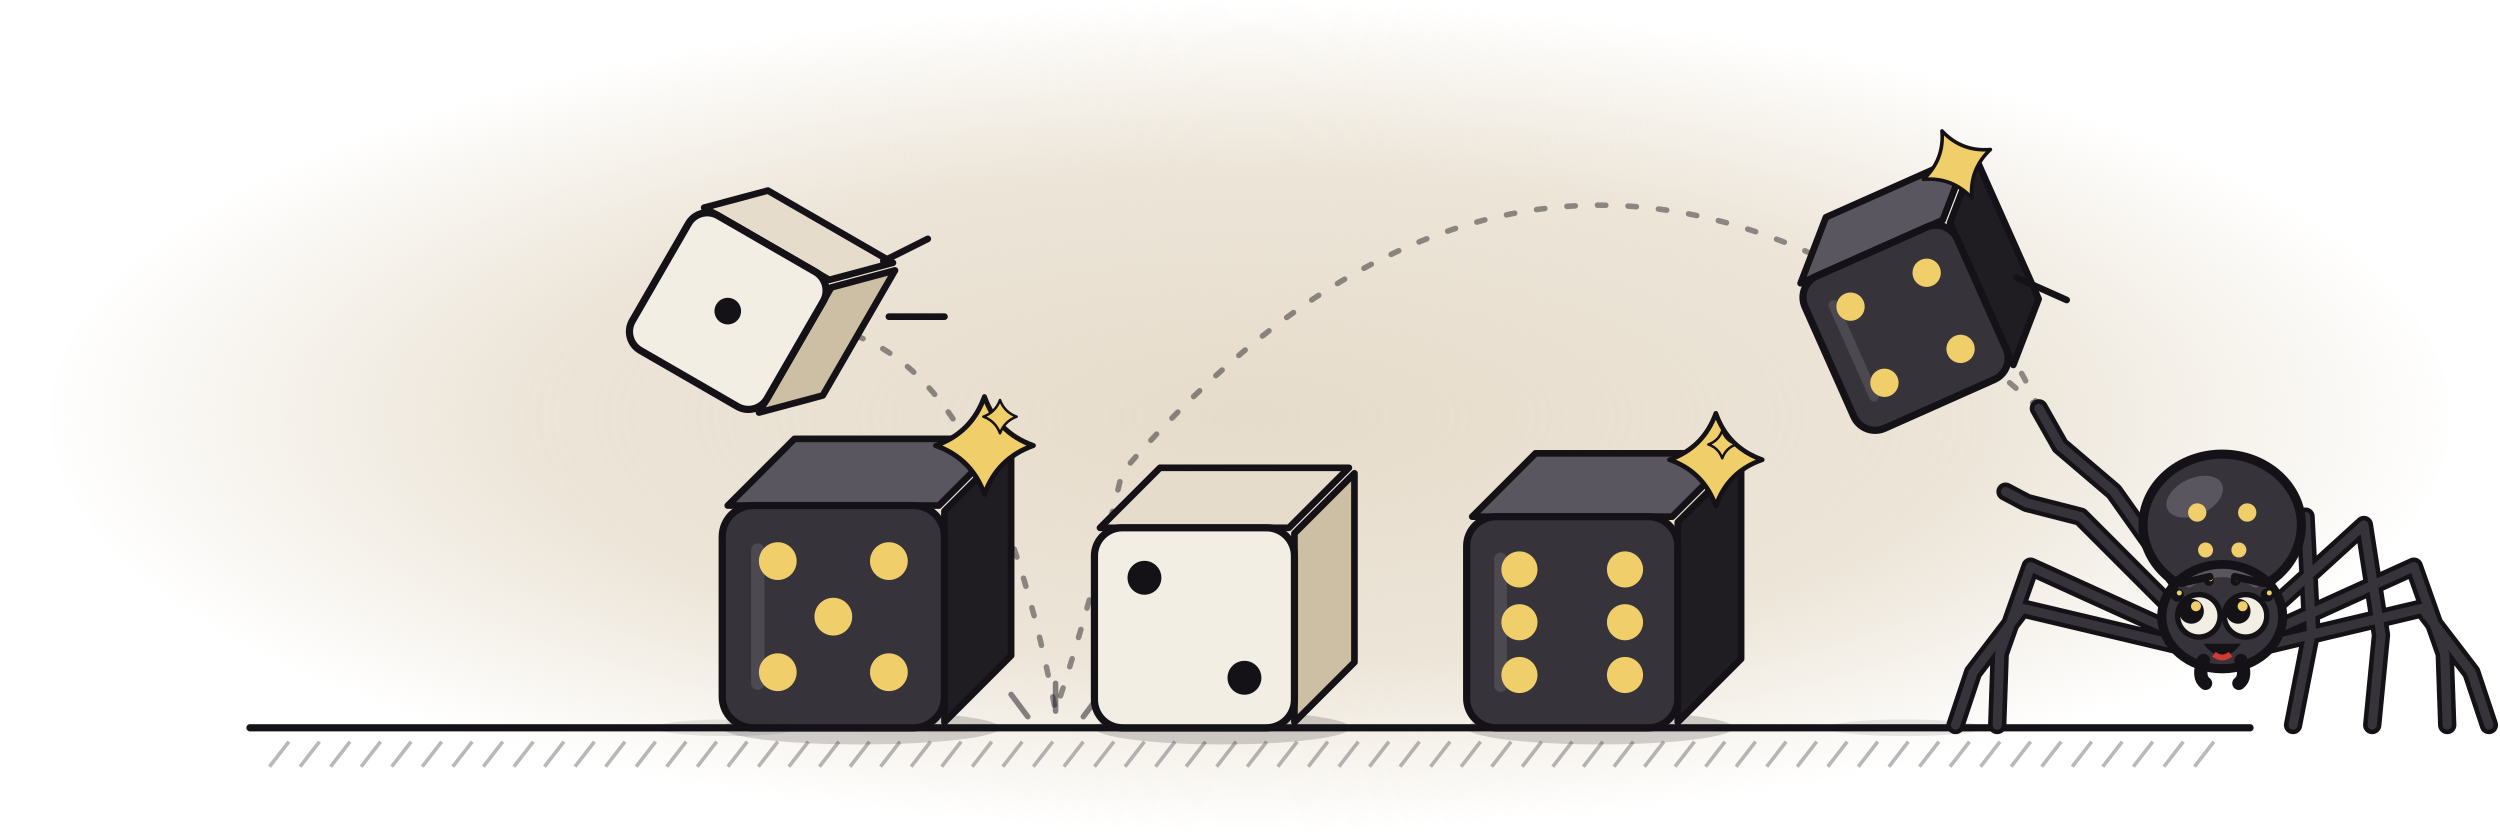
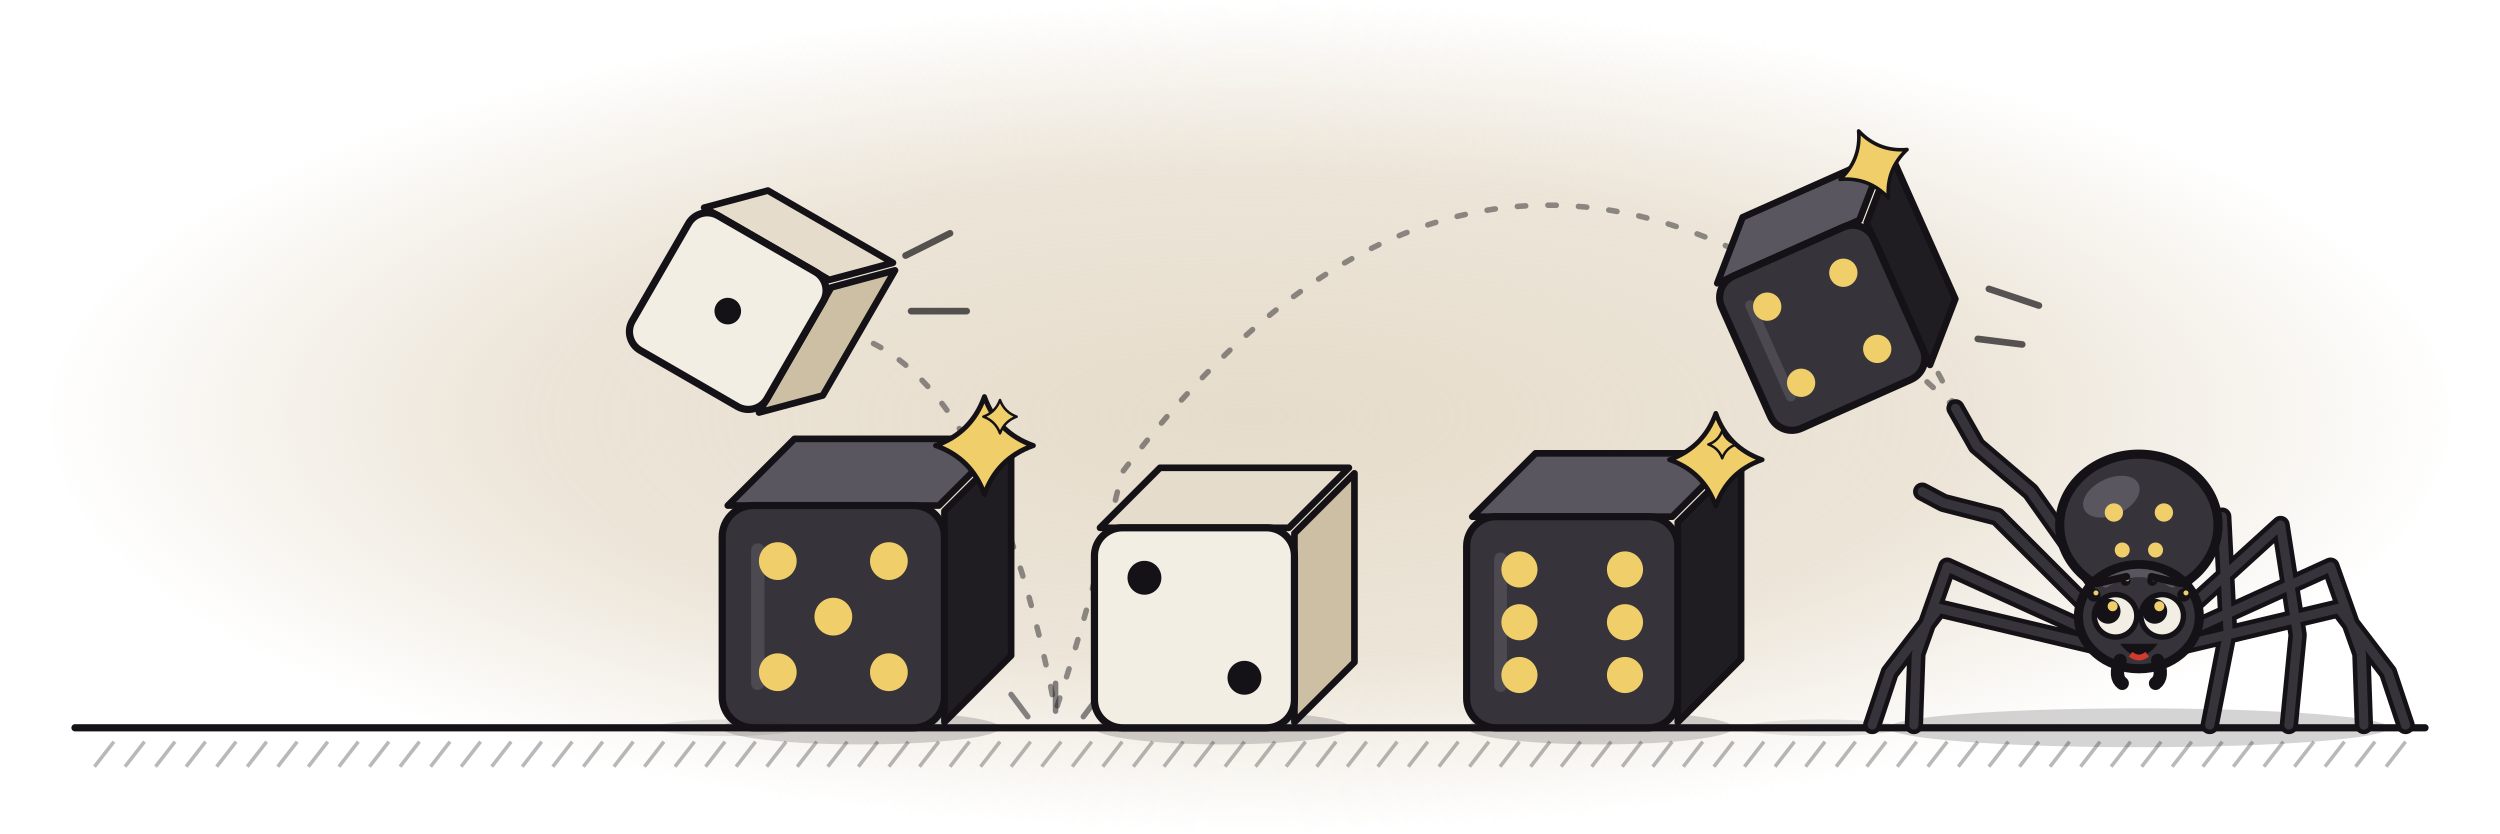
<svg xmlns="http://www.w3.org/2000/svg" viewBox="0 0 900 300" role="img" aria-label="Six-sided dice tumbling, the fours, fives and sixes glinting">
  <defs>
    <radialGradient id="cd-glow" cx="50%" cy="50%" r="50%">
      <stop offset="0" stop-color="#e6dccb" />
      <stop offset=".6" stop-color="#e6dccb" stop-opacity=".75" />
      <stop offset="1" stop-color="#e6dccb" stop-opacity="0" />
    </radialGradient>
  </defs>
  <ellipse cx="450" cy="150" rx="432" ry="150" fill="url(#cd-glow)" />
-   <path d="M90 262H810" stroke="#141216" stroke-width="2.6" stroke-linecap="round" />
-   <path d="M104 267l-7 9M115 267l-7 9M126 267l-7 9M137 267l-7 9M148 267l-7 9M159 267l-7 9M170 267l-7 9M181 267l-7 9M192 267l-7 9M203 267l-7 9M214 267l-7 9M225 267l-7 9M236 267l-7 9M247 267l-7 9M258 267l-7 9M269 267l-7 9M280 267l-7 9M291 267l-7 9M302 267l-7 9M313 267l-7 9M324 267l-7 9M335 267l-7 9M346 267l-7 9M357 267l-7 9M368 267l-7 9M379 267l-7 9M390 267l-7 9M401 267l-7 9M412 267l-7 9M423 267l-7 9M434 267l-7 9M445 267l-7 9M456 267l-7 9M467 267l-7 9M478 267l-7 9M489 267l-7 9M500 267l-7 9M511 267l-7 9M522 267l-7 9M533 267l-7 9M544 267l-7 9M555 267l-7 9M566 267l-7 9M577 267l-7 9M588 267l-7 9M599 267l-7 9M610 267l-7 9M621 267l-7 9M632 267l-7 9M643 267l-7 9M654 267l-7 9M665 267l-7 9M676 267l-7 9M687 267l-7 9M698 267l-7 9M709 267l-7 9M720 267l-7 9M731 267l-7 9M742 267l-7 9M753 267l-7 9M764 267l-7 9M775 267l-7 9M786 267l-7 9M797 267l-7 9" stroke="#141216" stroke-width="1.3" opacity=".3" />
-   <path d="M734 147Q712 98 690 112" stroke="#141216" stroke-width="2" fill="none" stroke-linecap="round" stroke-linejoin="round" stroke-dasharray="3 8" opacity=".45" />
-   <path d="M734 147Q560 -10 404 170Q392 220 380 256Q352 110 282 118" stroke="#141216" stroke-width="2" fill="none" stroke-linecap="round" stroke-linejoin="round" stroke-dasharray="3 8" opacity=".45" />
+   <path d="M27 262H873" stroke="#141216" stroke-width="2.6" stroke-linecap="round" />
+   <path d="M41 267l-7 9M52 267l-7 9M63 267l-7 9M74 267l-7 9M85 267l-7 9M96 267l-7 9M107 267l-7 9M118 267l-7 9M129 267l-7 9M140 267l-7 9M151 267l-7 9M162 267l-7 9M173 267l-7 9M184 267l-7 9M195 267l-7 9M206 267l-7 9M217 267l-7 9M228 267l-7 9M239 267l-7 9M250 267l-7 9M261 267l-7 9M272 267l-7 9M283 267l-7 9M294 267l-7 9M305 267l-7 9M316 267l-7 9M327 267l-7 9M338 267l-7 9M349 267l-7 9M360 267l-7 9M371 267l-7 9M382 267l-7 9M393 267l-7 9M404 267l-7 9M415 267l-7 9M426 267l-7 9M437 267l-7 9M448 267l-7 9M459 267l-7 9M470 267l-7 9M481 267l-7 9M492 267l-7 9M503 267l-7 9M514 267l-7 9M525 267l-7 9M536 267l-7 9M547 267l-7 9M558 267l-7 9M569 267l-7 9M580 267l-7 9M591 267l-7 9M602 267l-7 9M613 267l-7 9M624 267l-7 9M635 267l-7 9M646 267l-7 9M657 267l-7 9M668 267l-7 9M679 267l-7 9M690 267l-7 9M701 267l-7 9M712 267l-7 9M723 267l-7 9M734 267l-7 9M745 267l-7 9M756 267l-7 9M767 267l-7 9M778 267l-7 9M789 267l-7 9M800 267l-7 9M811 267l-7 9M822 267l-7 9M833 267l-7 9M844 267l-7 9M855 267l-7 9M866 267l-7 9" stroke="#141216" stroke-width="1.3" opacity=".3" />
+   <path d="M704 147Q682 98 660 112" stroke="#141216" stroke-width="2" fill="none" stroke-linecap="round" stroke-linejoin="round" stroke-dasharray="3 8" opacity=".45" />
+   <path d="M704 147Q540 -10 404 170Q392 220 380 256Q352 110 282 118" stroke="#141216" stroke-width="2" fill="none" stroke-linecap="round" stroke-linejoin="round" stroke-dasharray="3 8" opacity=".45" />
  <path d="M370 258l-6 -8M380 256v-10M390 258l6 -8" stroke="#141216" stroke-width="2" fill="none" stroke-linecap="round" stroke-linejoin="round" opacity=".5" />
  <ellipse cx="310" cy="262" rx="50" ry="6" fill="#141216" opacity="0.18" />
  <ellipse cx="440" cy="262" rx="46" ry="6" fill="#141216" opacity="0.18" />
  <ellipse cx="576" cy="262" rx="48" ry="6" fill="#141216" opacity="0.18" />
  <g transform="translate(300 222) rotate(0)">
    <path d="M-38 -40L-14 -64H62L38 -40z" fill="#5a5660" stroke="#141216" stroke-width="2.4" stroke-linejoin="round" />
    <path d="M40 -38L64 -62V14L40 38z" fill="#1f1d22" stroke="#141216" stroke-width="2.4" stroke-linejoin="round" />
    <rect x="-40" y="-40" width="80" height="80" rx="11.2" fill="#36343a" stroke="#141216" stroke-width="2.6" />
    <path d="M-27.2 24V-24" stroke="#5a5660" stroke-width="4.8" stroke-linecap="round" opacity=".6" />
    <circle cx="-20" cy="-20" r="6.8" fill="#f0cf6b" />
    <circle cx="20" cy="-20" r="6.8" fill="#f0cf6b" />
    <circle cx="0" cy="0" r="6.8" fill="#f0cf6b" />
    <circle cx="-20" cy="20" r="6.8" fill="#f0cf6b" />
    <circle cx="20" cy="20" r="6.8" fill="#f0cf6b" />
    <path d="M54.4 -79.2Q59 -66.2 72 -61.6Q59 -57 54.4 -44Q49.8 -57 36.8 -61.6Q49.8 -66.2 54.4 -79.2z" fill="#f0cf6b" stroke="#141216" stroke-width="1.8" stroke-linejoin="round" />
  </g>
  <g transform="translate(430 226) rotate(0)">
    <path d="M-34 -36L-12.4 -57.6H55.6L34 -36z" fill="#e6dccb" stroke="#141216" stroke-width="2.4" stroke-linejoin="round" />
    <path d="M36 -34L57.6 -55.6V12.4L36 34z" fill="#cdbfa4" stroke="#141216" stroke-width="2.4" stroke-linejoin="round" />
    <rect x="-36" y="-36" width="72" height="72" rx="10.1" fill="#f3eee4" stroke="#141216" stroke-width="2.6" />
    <path d="M-24.5 21.6V-21.6" stroke="#f3eee4" stroke-width="4.3" stroke-linecap="round" opacity=".6" />
    <circle cx="-18" cy="-18" r="6.1" fill="#141216" />
    <circle cx="18" cy="18" r="6.1" fill="#141216" />
  </g>
  <g transform="translate(566 224) rotate(0)">
    <path d="M-36 -38L-13.2 -60.8H58.8L36 -38z" fill="#5a5660" stroke="#141216" stroke-width="2.4" stroke-linejoin="round" />
    <path d="M38 -36L60.8 -58.8V13.2L38 36z" fill="#1f1d22" stroke="#141216" stroke-width="2.4" stroke-linejoin="round" />
    <rect x="-38" y="-38" width="76" height="76" rx="10.6" fill="#36343a" stroke="#141216" stroke-width="2.6" />
    <path d="M-25.8 22.8V-22.8" stroke="#5a5660" stroke-width="4.6" stroke-linecap="round" opacity=".6" />
    <circle cx="-19" cy="-19" r="6.5" fill="#f0cf6b" />
    <circle cx="19" cy="-19" r="6.5" fill="#f0cf6b" />
    <circle cx="-19" cy="0" r="6.5" fill="#f0cf6b" />
    <circle cx="19" cy="0" r="6.5" fill="#f0cf6b" />
    <circle cx="-19" cy="19" r="6.5" fill="#f0cf6b" />
    <circle cx="19" cy="19" r="6.5" fill="#f0cf6b" />
    <path d="M51.7 -75.2Q56 -62.9 68.4 -58.5Q56 -54.2 51.7 -41.8Q47.3 -54.2 35 -58.5Q47.3 -62.9 51.7 -75.2z" fill="#f0cf6b" stroke="#141216" stroke-width="1.7" stroke-linejoin="round" />
  </g>
  <ellipse cx="262" cy="262" rx="26" ry="3" fill="#141216" opacity="0.1" />
-   <ellipse cx="686" cy="262" rx="28" ry="3" fill="#141216" opacity="0.1" />
+   <ellipse cx="656" cy="262" rx="28" ry="3" fill="#141216" opacity="0.1" />
  <g transform="translate(262 112) rotate(30)">
    <path d="M-26 -28L-9.2 -44.8H42.8L26 -28z" fill="#e6dccb" stroke="#141216" stroke-width="2.4" stroke-linejoin="round" />
    <path d="M28 -26L44.8 -42.8V9.2L28 26z" fill="#cdbfa4" stroke="#141216" stroke-width="2.4" stroke-linejoin="round" />
    <rect x="-28" y="-28" width="56" height="56" rx="7.8" fill="#f3eee4" stroke="#141216" stroke-width="2.6" />
    <path d="M-19 16.8V-16.8" stroke="#f3eee4" stroke-width="3.4" stroke-linecap="round" opacity=".6" />
    <circle cx="0" cy="0" r="4.8" fill="#141216" />
  </g>
-   <g transform="translate(686 118) rotate(-24)">
+   <g transform="translate(656 118) rotate(-24)">
    <path d="M-28 -30L-10 -48H46L28 -30z" fill="#5a5660" stroke="#141216" stroke-width="2.4" stroke-linejoin="round" />
    <path d="M30 -28L48 -46V10L30 28z" fill="#1f1d22" stroke="#141216" stroke-width="2.4" stroke-linejoin="round" />
    <rect x="-30" y="-30" width="60" height="60" rx="8.4" fill="#36343a" stroke="#141216" stroke-width="2.6" />
    <path d="M-20.4 18V-18" stroke="#5a5660" stroke-width="3.6" stroke-linecap="round" opacity=".6" />
    <circle cx="-15" cy="-15" r="5.1" fill="#f0cf6b" />
    <circle cx="15" cy="-15" r="5.1" fill="#f0cf6b" />
    <circle cx="-15" cy="15" r="5.1" fill="#f0cf6b" />
    <circle cx="15" cy="15" r="5.1" fill="#f0cf6b" />
    <path d="M40.8 -59.4Q44.2 -49.6 54 -46.2Q44.2 -42.8 40.8 -33Q37.4 -42.8 27.6 -46.2Q37.4 -49.6 40.8 -59.4z" fill="#f0cf6b" stroke="#141216" stroke-width="1.3" stroke-linejoin="round" />
  </g>
-   <path d="M318 94l16 -8M320 114l20 0M726 100l18 8" stroke="#141216" stroke-width="2.4" fill="none" stroke-linecap="round" stroke-linejoin="round" />
-   <g transform="translate(800 222) scale(1.5 1.5)">
+   <path d="M326 92l16 -8M328 112l20 0M716 104l18 6M712 122l16 2" stroke="#141216" stroke-width="2.4" fill="none" stroke-linecap="round" stroke-linejoin="round" opacity=".7" />
+   <ellipse cx="770" cy="262" rx="90" ry="7" fill="#141216" opacity="0.18" />
+   <g transform="translate(770 222) scale(1.5 1.5)">
    <path d="M9 -6L20 -24L21.4 3.5L17 26M12 -2L34 -22L38.1 4.4L36 26M13 3L46 -12L53.4 8.9L54 26M10 7L48 -2L59.8 13.4L64 26M-9 -6L-26 -30L-38.9 -41L-44 -50M-12 -2L-34 -24L-46.9 -27.3L-52 -30M-13 3L-46 -12L-53.4 8.9L-54 26M-10 7L-48 -2L-59.8 13.4L-64 26" stroke="#141216" stroke-width="4.4" fill="none" stroke-linecap="round" stroke-linejoin="round" />
    <path d="M9 -6L20 -24L21.4 3.5L17 26M12 -2L34 -22L38.1 4.4L36 26M13 3L46 -12L53.4 8.9L54 26M10 7L48 -2L59.8 13.4L64 26M-9 -6L-26 -30L-38.9 -41L-44 -50M-12 -2L-34 -24L-46.9 -27.3L-52 -30M-13 3L-46 -12L-53.4 8.9L-54 26M-10 7L-48 -2L-59.8 13.4L-64 26" stroke="#36343a" stroke-width="2.2" fill="none" stroke-linecap="round" stroke-linejoin="round" />
    <ellipse cx="0" cy="-22" rx="19" ry="17" fill="#36343a" stroke="#141216" stroke-width="2.2" />
    <ellipse cx="-6.6" cy="-28.8" rx="7.2" ry="4.4" fill="#5a5660" transform="rotate(-25 -6.6 -28.8)" />
    <g fill="#f0cf6b">
      <circle cx="-6" cy="-25" r="2.2" />
      <circle cx="6" cy="-25" r="2.2" />
      <circle cx="-4" cy="-16" r="1.8" />
      <circle cx="4" cy="-16" r="1.8" />
    </g>
    <ellipse cx="0" cy="0" rx="14.5" ry="12.5" fill="#36343a" stroke="#141216" stroke-width="2.2" />
    <path d="M-8 -8q8 -5 16 0" stroke="#5a5660" stroke-width="2" fill="none" stroke-linecap="round" />
    <path d="M-4.5 10.5q-1.5 4 0.5 5.5M4.5 10.5q1.5 4 -0.5 5.5" stroke="#141216" stroke-width="3.2" fill="none" stroke-linecap="round" />
    <circle cx="-10.8" cy="-5.2" r="1.6" fill="#141216" />
    <circle cx="-10.3" cy="-5.7" r="0.6" fill="#f0cf6b" />
    <circle cx="10.8" cy="-5.2" r="1.6" fill="#141216" />
    <circle cx="11.3" cy="-5.7" r="0.6" fill="#f0cf6b" />
    <circle cx="-3.2" cy="-8.6" r="1.2" fill="#141216" />
    <circle cx="-2.8" cy="-9" r="0.5" fill="#f0cf6b" />
    <circle cx="3.2" cy="-8.6" r="1.2" fill="#141216" />
    <circle cx="3.6" cy="-9" r="0.5" fill="#f0cf6b" />
    <circle cx="-5.6" cy="-0.2" r="5.1" fill="#f3eee4" stroke="#141216" stroke-width="1.3" />
    <circle cx="-7.4" cy="-1.3" r="3" fill="#141216" />
    <circle cx="-6.3" cy="-2.5" r="1.2" fill="#f0cf6b" />
    <circle cx="5.6" cy="-0.2" r="5.1" fill="#f3eee4" stroke="#141216" stroke-width="1.3" />
    <circle cx="3.8" cy="-1.3" r="3" fill="#141216" />
    <circle cx="4.9" cy="-2.5" r="1.2" fill="#f0cf6b" />
    <path d="M-10 -8l7 -1.6M10 -8l-7 -1.6" stroke="#141216" stroke-width="1.8" stroke-linecap="round" />
    <path d="M-4.5 6.5q4.5 6 9 0z" fill="#141216" />
    <path d="M-2 9q2 1.6 4 0" stroke="#d13a2f" stroke-width="1.4" fill="none" />
  </g>
  <path d="M360 144Q361.6 148.4 366 150Q361.6 151.6 360 156Q358.4 151.6 354 150Q358.4 148.4 360 144z" fill="#f0cf6b" stroke="#141216" stroke-width="0.9" stroke-linejoin="round" />
  <path d="M620 155Q621.3 158.7 625 160Q621.3 161.3 620 165Q618.7 161.3 615 160Q618.7 158.7 620 155z" fill="#f0cf6b" stroke="#141216" stroke-width="0.9" stroke-linejoin="round" />
</svg>
